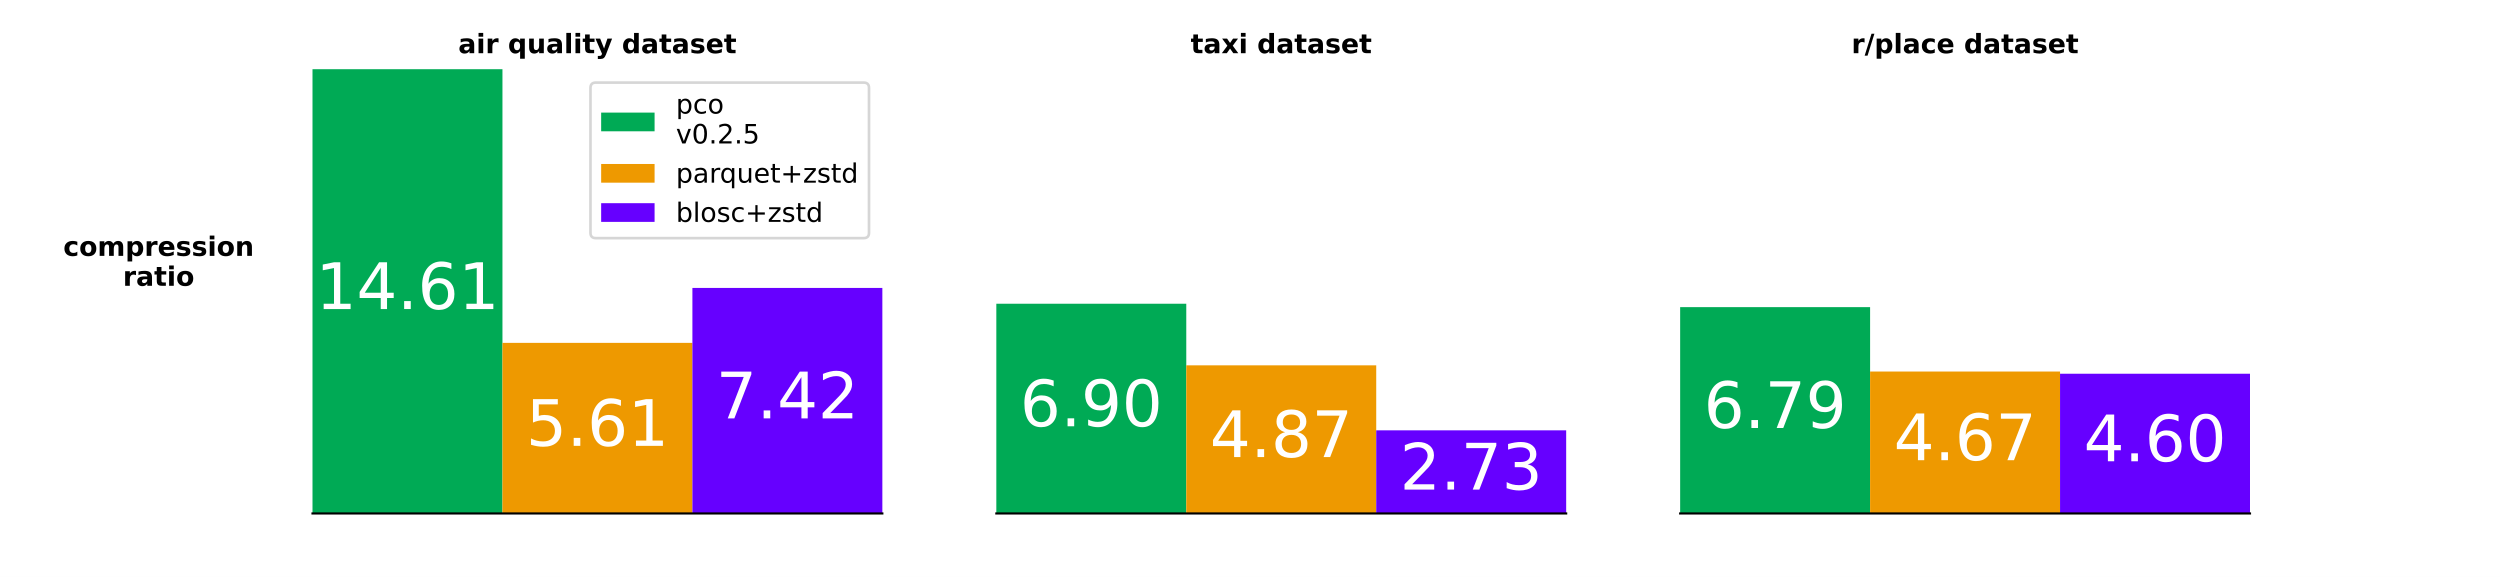
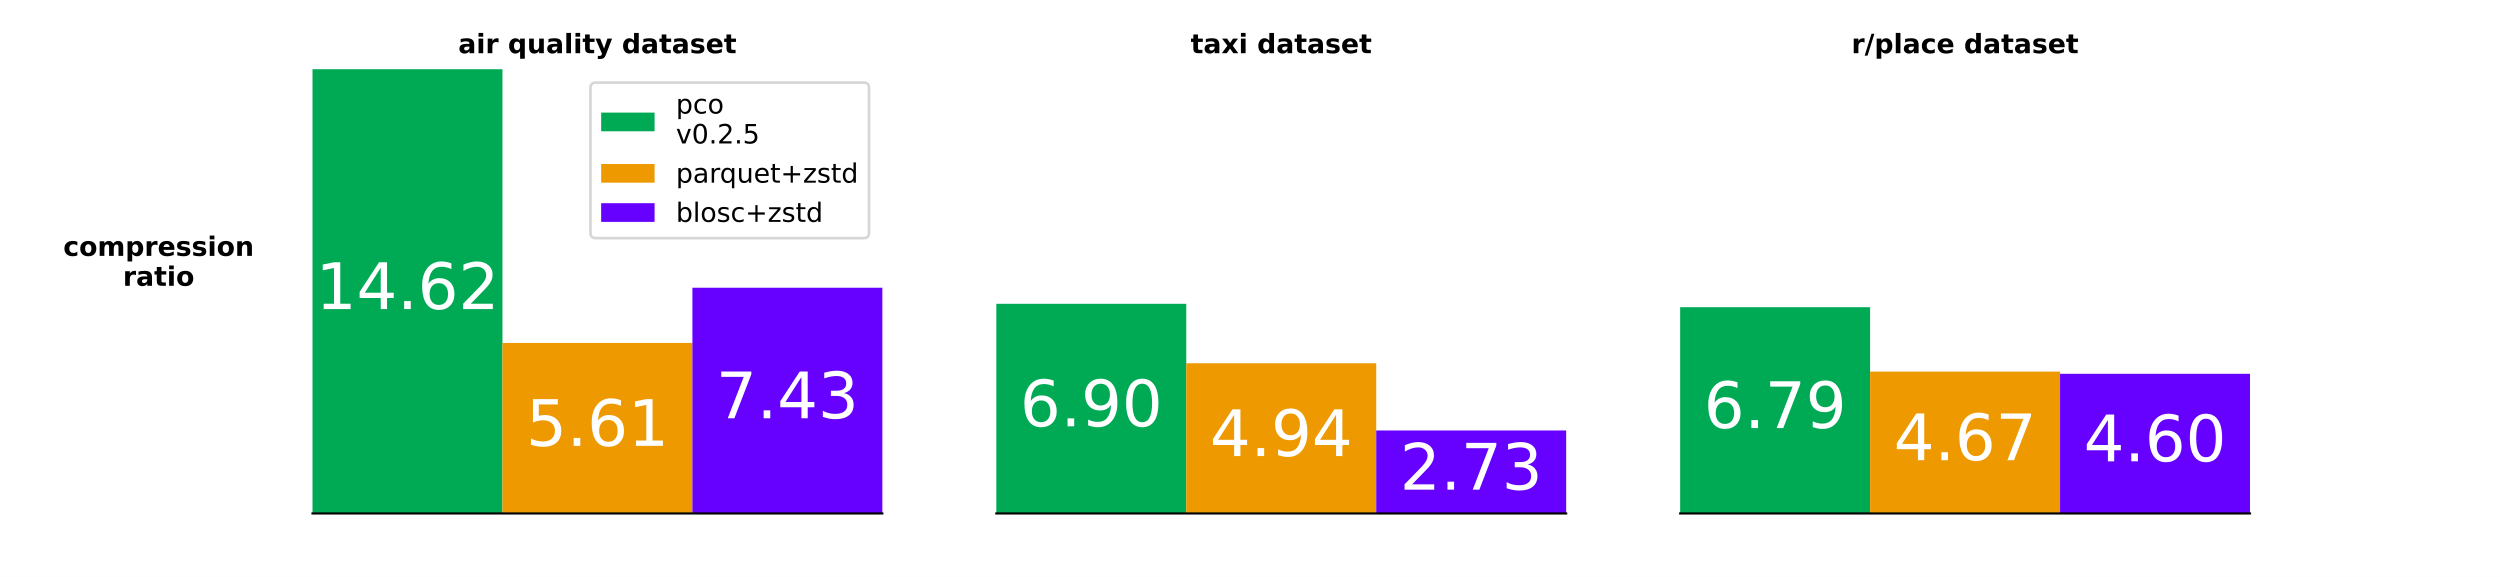
<svg xmlns="http://www.w3.org/2000/svg" xmlns:xlink="http://www.w3.org/1999/xlink" width="1248" height="288" viewBox="0 0 936 216">
  <defs>
    <style>
            *{stroke-linejoin:round;stroke-linecap:butt}
        </style>
  </defs>
  <g id="figure_1">
    <path id="patch_1" d="M0 216h936V0H0z" style="fill:#fff" />
    <g id="axes_1">
      <path id="patch_2" d="M117 192.24h213.353V25.92H117z" style="fill:#fff" />
-       <path id="patch_3" d="M117 192.24h71.118V25.92H117z" clip-path="url(#pa14ba05c99)" style="fill:#0a5" />
-       <path id="patch_4" d="M188.118 192.24h71.117v-63.873h-71.117z" clip-path="url(#pa14ba05c99)" style="fill:#e90" />
-       <path id="patch_5" d="M259.235 192.24h71.118v-84.446h-71.118z" clip-path="url(#pa14ba05c99)" style="fill:#60f" />
+       <path id="patch_3" d="M117 192.24h71.118V25.92H117z" clip-path="url(#p26caed0942)" style="fill:#0a5" />
+       <path id="patch_4" d="M188.118 192.24h71.117v-63.85h-71.117z" clip-path="url(#p26caed0942)" style="fill:#e90" />
+       <path id="patch_5" d="M259.235 192.24h71.118v-84.51h-71.118z" clip-path="url(#p26caed0942)" style="fill:#60f" />
      <g id="matplotlib.axis_2">
        <g id="text_1">
          <g transform="matrix(.1 0 0 -.1 23.69 95.802)">
            <defs>
              <path id="DejaVuSans-Bold-63" d="M3366 3391v-913q-228 156-458 231t-477 75q-468 0-729-273t-261-764 261-765q261-273 729-273 263 0 499 78 236 79 436 232V103Q3103 6 2833-42q-270-49-542-49-947 0-1482 486-534 486-534 1352t534 1351q535 486 1482 486 275 0 542-48t533-145" transform="scale(.01563)" />
              <path id="DejaVuSans-Bold-6f" d="M2203 2784q-372 0-567-267t-195-770 195-771q195-267 567-267 366 0 559 267 194 268 194 771t-194 770q-193 267-559 267m0 800q903 0 1411-488 508-487 508-1349 0-863-508-1351Q3106-91 2203-91q-906 0-1417 487-511 488-511 1351 0 862 511 1349 511 488 1417 488" transform="scale(.01563)" />
              <path id="DejaVuSans-Bold-6d" d="M3781 2919q213 325 505 495t642 170q603 0 919-372 316-371 316-1081V0H5038v1825q3 41 4 84 2 44 2 125 0 372-110 539-109 168-353 168-318 0-492-263-173-262-180-759V0H2784v1825q0 581-100 748-100 168-356 168-322 0-497-264t-175-755V0H531v3500h1125v-512q207 296 474 446t589 150q362 0 640-175 279-175 422-490" transform="scale(.01563)" />
              <path id="DejaVuSans-Bold-70" d="M1656 506v-1837H538v4831h1118v-512q232 306 513 451t647 145q647 0 1062-514 416-514 416-1323T3878 423Q3463-91 2816-91q-366 0-647 145-281 146-513 452m744 2266q-359 0-552-264-192-264-192-761t192-761q193-264 552-264t548 262q190 263 190 763t-190 762q-189 263-548 263" transform="scale(.01563)" />
              <path id="DejaVuSans-Bold-72" d="M3138 2547q-147 69-293 101-145 33-292 33-431 0-664-277-233-276-233-791V0H538v3500h1118v-575q216 344 495 501 280 158 671 158 56 0 121-5 66-4 191-20z" transform="scale(.01563)" />
              <path id="DejaVuSans-Bold-65" d="M4031 1759v-318H1416q40-394 284-591t681-197q353 0 723 105 371 105 762 317V213Q3469 63 3072-14t-794-77q-950 0-1477 483-526 483-526 1355 0 856 517 1346 517 491 1424 491 825 0 1320-497 495-496 495-1328m-1150 372q0 319-186 514-186 196-486 196-325 0-528-183t-253-527z" transform="scale(.01563)" />
              <path id="DejaVuSans-Bold-73" d="M3272 3391v-850q-359 150-694 225-334 75-631 75-319 0-474-80-154-80-154-245 0-135 117-207 117-71 420-106l197-28q860-109 1156-359 297-250 297-785 0-559-413-841Q2681-91 1863-91q-347 0-718 55-370 55-761 164v850q335-162 686-244 352-81 714-81 329 0 494 90 166 91 166 270 0 150-114 223t-455 114l-197 25q-747 94-1047 347t-300 769q0 556 381 824 382 269 1169 269 310 0 650-47 341-46 741-146" transform="scale(.01563)" />
              <path id="DejaVuSans-Bold-69" d="M538 3500h1118V0H538zm0 1363h1118v-913H538z" transform="scale(.01563)" />
              <path id="DejaVuSans-Bold-6e" d="M4056 2131V0H2931v1631q0 453-20 625t-70 253q-66 110-179 171-112 61-256 61-350 0-550-271-200-270-200-748V0H538v3500h1118v-512q253 306 537 451 285 145 629 145 606 0 920-372 314-371 314-1081" transform="scale(.01563)" />
            </defs>
            <use xlink:href="#DejaVuSans-Bold-63" />
            <use xlink:href="#DejaVuSans-Bold-6f" x="59.277" />
            <use xlink:href="#DejaVuSans-Bold-6d" x="127.979" />
            <use xlink:href="#DejaVuSans-Bold-70" x="232.178" />
            <use xlink:href="#DejaVuSans-Bold-72" x="303.76" />
            <use xlink:href="#DejaVuSans-Bold-65" x="353.076" />
            <use xlink:href="#DejaVuSans-Bold-73" x="420.898" />
            <use xlink:href="#DejaVuSans-Bold-73" x="480.42" />
            <use xlink:href="#DejaVuSans-Bold-69" x="539.941" />
            <use xlink:href="#DejaVuSans-Bold-6f" x="574.219" />
            <use xlink:href="#DejaVuSans-Bold-6e" x="642.92" />
          </g>
          <g transform="matrix(.1 0 0 -.1 46.016 107)">
            <defs>
              <path id="DejaVuSans-Bold-61" d="M2106 1575q-350 0-527-119-176-118-176-350 0-212 142-333 143-120 396-120 315 0 531 226 216 227 216 568v128zm1710 422V0H2688v519q-225-319-507-465-281-145-684-145-544 0-883 317-339 318-339 824 0 616 423 903 424 288 1330 288h660v87q0 266-210 389-209 124-653 124-359 0-669-72-309-72-575-216v853q360 88 722 133 363 45 725 45 947 0 1367-373 421-373 421-1214" transform="scale(.01563)" />
              <path id="DejaVuSans-Bold-74" d="M1759 4494v-994h1154v-800H1759V1216q0-244 97-330t385-86h575V0h-960q-662 0-939 276-276 277-276 940v1484H84v800h557v994z" transform="scale(.01563)" />
            </defs>
            <use xlink:href="#DejaVuSans-Bold-72" />
            <use xlink:href="#DejaVuSans-Bold-61" x="49.316" />
            <use xlink:href="#DejaVuSans-Bold-74" x="116.797" />
            <use xlink:href="#DejaVuSans-Bold-69" x="164.6" />
            <use xlink:href="#DejaVuSans-Bold-6f" x="198.877" />
          </g>
        </g>
      </g>
      <path id="patch_6" d="M117 192.24h213.353" style="fill:none;stroke:#000;stroke-width:.8;stroke-linejoin:miter;stroke-linecap:square" />
      <g id="text_2" style="fill:#fff" transform="matrix(.24 0 0 -.24 118.205 115.703)">
        <defs>
          <path id="DejaVuSans-31" d="M794 531h1031v3560L703 3866v575l1116 225h631V531h1031V0H794z" transform="scale(.01563)" />
          <path id="DejaVuSans-34" d="M2419 4116 825 1625h1594zm-166 550h794V1625h666v-525h-666V0h-628v1100H313v609z" transform="scale(.01563)" />
          <path id="DejaVuSans-2e" d="M684 794h660V0H684z" transform="scale(.01563)" />
          <path id="DejaVuSans-36" d="M2113 2584q-425 0-674-291-248-290-248-796 0-503 248-796 249-292 674-292t673 292q248 293 248 796 0 506-248 796-248 291-673 291m1253 1979v-575q-238 112-480 171-242 60-480 60-625 0-955-422-329-422-376-1275 184 272 462 417 279 145 613 145 703 0 1111-427 408-426 408-1160 0-719-425-1154Q2819-91 2113-91q-810 0-1238 620-428 621-428 1799 0 1106 525 1764t1409 658q238 0 480-47t505-140" transform="scale(.01563)" />
+           <path id="DejaVuSans-32" d="M1228 531h2203V0H469v531q359 372 979 998 621 627 780 809 303 340 423 576 121 236 121 464 0 372-261 606-261 235-680 235-297 0-627-103-329-103-704-313v638q381 153 712 231 332 78 607 78 725 0 1156-363 431-362 431-968 0-288-108-546-107-257-392-607-78-91-497-524-418-433-1181-1211" transform="scale(.01563)" />
        </defs>
        <use xlink:href="#DejaVuSans-31" />
        <use xlink:href="#DejaVuSans-34" x="63.623" />
        <use xlink:href="#DejaVuSans-2e" x="127.246" />
        <use xlink:href="#DejaVuSans-36" x="159.033" />
-         <use xlink:href="#DejaVuSans-31" x="222.656" />
-       </g>
-       <g id="text_3" style="fill:#fff" transform="matrix(.24 0 0 -.24 196.958 166.926)">
+         <use xlink:href="#DejaVuSans-32" x="222.656" />
+       </g>
+       <g id="text_3" style="fill:#fff" transform="matrix(.24 0 0 -.24 196.958 166.937)">
        <defs>
          <path id="DejaVuSans-35" d="M691 4666h2478v-532H1269V2991q137 47 274 70 138 23 276 23 781 0 1237-428 457-428 457-1159 0-753-469-1171Q2575-91 1722-91q-294 0-599 50Q819 9 494 109v635q281-153 581-228t634-75q541 0 856 284 316 284 316 772 0 487-316 771-315 285-856 285-253 0-505-56-251-56-513-175z" transform="scale(.01563)" />
        </defs>
        <use xlink:href="#DejaVuSans-35" />
        <use xlink:href="#DejaVuSans-2e" x="63.623" />
        <use xlink:href="#DejaVuSans-36" x="95.41" />
        <use xlink:href="#DejaVuSans-31" x="159.033" />
      </g>
-       <g id="text_4" style="fill:#fff" transform="matrix(.24 0 0 -.24 268.075 156.64)">
+       <g id="text_4" style="fill:#fff" transform="matrix(.24 0 0 -.24 268.075 156.607)">
        <defs>
          <path id="DejaVuSans-37" d="M525 4666h3000v-269L1831 0h-659l1594 4134H525z" transform="scale(.01563)" />
-           <path id="DejaVuSans-32" d="M1228 531h2203V0H469v531q359 372 979 998 621 627 780 809 303 340 423 576 121 236 121 464 0 372-261 606-261 235-680 235-297 0-627-103-329-103-704-313v638q381 153 712 231 332 78 607 78 725 0 1156-363 431-362 431-968 0-288-108-546-107-257-392-607-78-91-497-524-418-433-1181-1211" transform="scale(.01563)" />
+           <path id="DejaVuSans-33" d="M2597 2516q453-97 707-404 255-306 255-756 0-690-475-1069Q2609-91 1734-91q-293 0-604 58T488 141v609q262-153 574-231 313-78 654-78 593 0 904 234t311 681q0 413-289 645-289 233-804 233h-544v519h569q465 0 712 186t247 536q0 359-255 551-254 193-729 193-260 0-557-57-297-56-653-174v562q360 100 674 150t592 50q719 0 1137-327 419-326 419-882 0-388-222-655t-631-370" transform="scale(.01563)" />
        </defs>
        <use xlink:href="#DejaVuSans-37" />
        <use xlink:href="#DejaVuSans-2e" x="63.623" />
        <use xlink:href="#DejaVuSans-34" x="95.41" />
-         <use xlink:href="#DejaVuSans-32" x="159.033" />
+         <use xlink:href="#DejaVuSans-33" x="159.033" />
      </g>
      <g id="text_5" transform="matrix(.1 0 0 -.1 171.577 19.92)">
        <defs>
          <path id="DejaVuSans-Bold-71" d="M2181 2772q-356 0-545-263-189-262-189-762t189-763q189-262 545-262 360 0 549 262 189 263 189 763t-189 762q-189 263-549 263m738-2266q-231-309-510-453-278-144-643-144-647 0-1063 514-415 515-415 1324t415 1320q416 511 1063 511 365 0 643-144 279-143 510-453v519h1125v-4831H2919z" transform="scale(.01563)" />
          <path id="DejaVuSans-Bold-75" d="M500 1363v2137h1125v-350q0-284-3-714t-3-573q0-422 22-608t75-271q68-109 179-169 111-59 255-59 350 0 550 269t200 747v1728h1119V0H2900v506q-253-306-536-452-283-145-623-145-607 0-924 372T500 1363" transform="scale(.01563)" />
          <path id="DejaVuSans-Bold-6c" d="M538 4863h1118V0H538z" transform="scale(.01563)" />
          <path id="DejaVuSans-Bold-79" d="M78 3500h1119l941-2375 800 2375h1118L2584-331q-221-585-517-817-295-233-779-233H641v734h350q284 0 413 91 130 90 202 325l32 97z" transform="scale(.01563)" />
          <path id="DejaVuSans-Bold-64" d="M2919 2988v1875h1125V0H2919v506q-231-309-510-453-278-144-643-144-647 0-1063 514-415 515-415 1324t415 1323q416 514 1063 514 362 0 642-145t511-451M2181 722q360 0 549 262 189 263 189 763t-189 762q-189 263-549 263-356 0-545-263-189-262-189-762t189-763q189-262 545-262" transform="scale(.01563)" />
        </defs>
        <use xlink:href="#DejaVuSans-Bold-61" />
        <use xlink:href="#DejaVuSans-Bold-69" x="67.48" />
        <use xlink:href="#DejaVuSans-Bold-72" x="101.758" />
        <use xlink:href="#DejaVuSans-Bold-71" x="185.889" />
        <use xlink:href="#DejaVuSans-Bold-75" x="257.471" />
        <use xlink:href="#DejaVuSans-Bold-61" x="328.662" />
        <use xlink:href="#DejaVuSans-Bold-6c" x="396.143" />
        <use xlink:href="#DejaVuSans-Bold-69" x="430.42" />
        <use xlink:href="#DejaVuSans-Bold-74" x="464.697" />
        <use xlink:href="#DejaVuSans-Bold-79" x="512.5" />
        <use xlink:href="#DejaVuSans-Bold-64" x="612.5" />
        <use xlink:href="#DejaVuSans-Bold-61" x="684.082" />
        <use xlink:href="#DejaVuSans-Bold-74" x="751.563" />
        <use xlink:href="#DejaVuSans-Bold-61" x="799.365" />
        <use xlink:href="#DejaVuSans-Bold-73" x="866.846" />
        <use xlink:href="#DejaVuSans-Bold-65" x="926.367" />
        <use xlink:href="#DejaVuSans-Bold-74" x="994.189" />
      </g>
      <g id="legend_1">
        <path id="patch_7" d="M223.075 89.152h100.278q2 0 2-2V32.92q0-2-2-2H223.075q-2 0-2 2v54.232q0 2 2 2z" style="fill:#fff;opacity:.8;stroke:#ccc;stroke-linejoin:miter" />
        <path id="patch_8" d="M225.075 49.157h20v-7h-20z" style="fill:#0a5" />
        <g id="text_6">
          <g transform="matrix(.1 0 0 -.1 253.075 42.518)">
            <defs>
              <path id="DejaVuSans-70" d="M1159 525v-1856H581v4831h578v-531q182 312 458 463 277 152 661 152 638 0 1036-506 399-506 399-1331T3314 415Q2916-91 2278-91q-384 0-661 152-276 152-458 464m1957 1222q0 634-261 995t-717 361q-457 0-718-361t-261-995 261-995 718-361q456 0 717 361t261 995" transform="scale(.01563)" />
              <path id="DejaVuSans-63" d="M3122 3366v-538q-244 135-489 202t-495 67q-560 0-870-355-309-354-309-995t309-996q310-354 870-354 250 0 495 67t489 202V134Q2881 22 2623-34q-257-57-548-57-791 0-1257 497-465 497-465 1341 0 856 470 1346 471 491 1290 491 265 0 518-55 253-54 491-163" transform="scale(.01563)" />
              <path id="DejaVuSans-6f" d="M1959 3097q-462 0-731-361t-269-989 267-989q268-361 733-361 460 0 728 362 269 363 269 988 0 622-269 986-268 364-728 364m0 487q750 0 1178-488 429-487 429-1349 0-859-429-1349Q2709-91 1959-91q-753 0-1180 489-426 490-426 1349 0 862 426 1349 427 488 1180 488" transform="scale(.01563)" />
            </defs>
            <use xlink:href="#DejaVuSans-70" />
            <use xlink:href="#DejaVuSans-63" x="63.477" />
            <use xlink:href="#DejaVuSans-6f" x="118.457" />
          </g>
          <g transform="matrix(.1 0 0 -.1 253.075 53.716)">
            <defs>
              <path id="DejaVuSans-76" d="M191 3500h609L1894 563l1094 2937h609L2284 0h-781z" transform="scale(.01563)" />
              <path id="DejaVuSans-30" d="M2034 4250q-487 0-733-480-245-479-245-1442 0-959 245-1439 246-480 733-480 491 0 736 480 246 480 246 1439 0 963-246 1442-245 480-736 480m0 500q785 0 1199-621 414-620 414-1801 0-1178-414-1799Q2819-91 2034-91q-784 0-1198 620-414 621-414 1799 0 1181 414 1801 414 621 1198 621" transform="scale(.01563)" />
            </defs>
            <use xlink:href="#DejaVuSans-76" />
            <use xlink:href="#DejaVuSans-30" x="59.18" />
            <use xlink:href="#DejaVuSans-2e" x="122.803" />
            <use xlink:href="#DejaVuSans-32" x="154.59" />
            <use xlink:href="#DejaVuSans-2e" x="218.213" />
            <use xlink:href="#DejaVuSans-35" x="250" />
          </g>
        </g>
        <path id="patch_9" d="M225.075 68.394h20v-7h-20z" style="fill:#e90" />
        <g id="text_7" transform="matrix(.1 0 0 -.1 253.075 68.394)">
          <defs>
            <path id="DejaVuSans-61" d="M2194 1759q-697 0-966-159t-269-544q0-306 202-486 202-179 548-179 479 0 768 339t289 901v128zm1147 238V0h-575v531q-197-318-491-470T1556-91q-537 0-855 302-317 302-317 808 0 590 395 890 396 300 1180 300h807v57q0 397-261 614t-733 217q-300 0-585-72-284-72-546-216v532q315 122 612 182 297 61 578 61 760 0 1135-394 375-393 375-1193" transform="scale(.01563)" />
            <path id="DejaVuSans-72" d="M2631 2963q-97 56-211 82-114 27-251 27-488 0-749-317t-261-911V0H581v3500h578v-544q182 319 472 473 291 155 707 155 59 0 131-8 72-7 159-23z" transform="scale(.01563)" />
            <path id="DejaVuSans-71" d="M947 1747q0-634 261-995t717-361 718 361q263 361 263 995t-263 995q-262 361-718 361t-717-361-261-995M2906 525q-181-312-458-464-276-152-664-152-634 0-1033 506-398 507-398 1332t398 1331q399 506 1033 506 388 0 664-152 277-151 458-463v531h575v-4831h-575z" transform="scale(.01563)" />
            <path id="DejaVuSans-75" d="M544 1381v2119h575V1403q0-497 193-746 194-248 582-248 465 0 735 297 271 297 271 810v1984h575V0h-575v538q-209-319-486-474-276-155-642-155-603 0-916 375-312 375-312 1097m1447 2203" transform="scale(.01563)" />
            <path id="DejaVuSans-65" d="M3597 1894v-281H953q38-594 358-905t892-311q331 0 642 81t618 244V178Q3153 47 2828-22t-659-69q-838 0-1327 487-489 488-489 1320 0 859 464 1363 464 505 1252 505 706 0 1117-455 411-454 411-1235m-575 169q-6 471-264 752-258 282-683 282-481 0-770-272t-333-766z" transform="scale(.01563)" />
            <path id="DejaVuSans-74" d="M1172 4494v-994h1184v-447H1172V1153q0-428 117-550t477-122h590V0h-590q-666 0-919 248-253 249-253 905v1900H172v447h422v994z" transform="scale(.01563)" />
            <path id="DejaVuSans-2b" d="M2944 4013V2272h1740v-531H2944V0h-525v1741H678v531h1741v1741z" transform="scale(.01563)" />
            <path id="DejaVuSans-7a" d="M353 3500h2731v-525L922 459h2162V0H275v525l2163 2516H353z" transform="scale(.01563)" />
            <path id="DejaVuSans-73" d="M2834 3397v-544q-243 125-506 187-262 63-544 63-428 0-642-131t-214-394q0-200 153-314t616-217l197-44q612-131 870-370t258-667q0-488-386-773Q2250-91 1575-91q-281 0-586 55T347 128v594q319-166 628-249 309-82 613-82 406 0 624 139 219 139 219 392 0 234-158 359-157 125-692 241l-200 47q-534 112-772 345-237 233-237 639 0 494 350 762 350 269 994 269 318 0 599-47 282-46 519-140" transform="scale(.01563)" />
            <path id="DejaVuSans-64" d="M2906 2969v1894h575V0h-575v525q-181-312-458-464-276-152-664-152-634 0-1033 506-398 507-398 1332t398 1331q399 506 1033 506 388 0 664-152 277-151 458-463M947 1747q0-634 261-995t717-361 718 361q263 361 263 995t-263 995q-262 361-718 361t-717-361-261-995" transform="scale(.01563)" />
          </defs>
          <use xlink:href="#DejaVuSans-70" />
          <use xlink:href="#DejaVuSans-61" x="63.477" />
          <use xlink:href="#DejaVuSans-72" x="124.756" />
          <use xlink:href="#DejaVuSans-71" x="164.119" />
          <use xlink:href="#DejaVuSans-75" x="227.596" />
          <use xlink:href="#DejaVuSans-65" x="290.975" />
          <use xlink:href="#DejaVuSans-74" x="352.498" />
          <use xlink:href="#DejaVuSans-2b" x="391.707" />
          <use xlink:href="#DejaVuSans-7a" x="475.496" />
          <use xlink:href="#DejaVuSans-73" x="527.986" />
          <use xlink:href="#DejaVuSans-74" x="580.086" />
          <use xlink:href="#DejaVuSans-64" x="619.295" />
        </g>
        <path id="patch_10" d="M225.075 83.073h20v-7h-20z" style="fill:#60f" />
        <g id="text_8" transform="matrix(.1 0 0 -.1 253.075 83.073)">
          <defs>
            <path id="DejaVuSans-62" d="M3116 1747q0 634-261 995t-717 361q-457 0-718-361t-261-995 261-995 718-361q456 0 717 361t261 995M1159 2969q182 312 458 463 277 152 661 152 638 0 1036-506 399-506 399-1331T3314 415Q2916-91 2278-91q-384 0-661 152-276 152-458 464V0H581v4863h578z" transform="scale(.01563)" />
            <path id="DejaVuSans-6c" d="M603 4863h575V0H603z" transform="scale(.01563)" />
          </defs>
          <use xlink:href="#DejaVuSans-62" />
          <use xlink:href="#DejaVuSans-6c" x="63.477" />
          <use xlink:href="#DejaVuSans-6f" x="91.26" />
          <use xlink:href="#DejaVuSans-73" x="152.441" />
          <use xlink:href="#DejaVuSans-63" x="204.541" />
          <use xlink:href="#DejaVuSans-2b" x="259.521" />
          <use xlink:href="#DejaVuSans-7a" x="343.311" />
          <use xlink:href="#DejaVuSans-73" x="395.801" />
          <use xlink:href="#DejaVuSans-74" x="447.9" />
          <use xlink:href="#DejaVuSans-64" x="487.109" />
        </g>
      </g>
    </g>
    <g id="axes_2">
      <path id="patch_11" d="M373.024 192.24h213.352V25.92H373.024z" style="fill:#fff" />
-       <path id="patch_12" d="M373.024 192.24h71.117v-78.53h-71.117z" clip-path="url(#p402a064f3d)" style="fill:#0a5" />
-       <path id="patch_13" d="M444.141 192.24h71.118v-55.472H444.14z" clip-path="url(#p402a064f3d)" style="fill:#e90" />
-       <path id="patch_14" d="M515.259 192.24h71.117v-31.128H515.26z" clip-path="url(#p402a064f3d)" style="fill:#60f" />
+       <path id="patch_12" d="M373.024 192.24h71.117v-78.502h-71.117z" clip-path="url(#p41bd2cd063)" style="fill:#0a5" />
+       <path id="patch_13" d="M444.141 192.24h71.118v-56.235H444.14z" clip-path="url(#p41bd2cd063)" style="fill:#e90" />
+       <path id="patch_14" d="M515.259 192.24h71.117v-31.08H515.26z" clip-path="url(#p41bd2cd063)" style="fill:#60f" />
      <path id="patch_15" d="M373.024 192.24h213.352" style="fill:none;stroke:#000;stroke-width:.8;stroke-linejoin:miter;stroke-linecap:square" />
-       <g id="text_9" style="fill:#fff" transform="matrix(.24 0 0 -.24 381.864 159.598)">
+       <g id="text_9" style="fill:#fff" transform="matrix(.24 0 0 -.24 381.864 159.611)">
        <defs>
          <path id="DejaVuSans-39" d="M703 97v575q238-113 481-172 244-59 479-59 625 0 954 420 330 420 377 1277-181-269-460-413-278-144-615-144-700 0-1108 423-408 424-408 1159 0 718 425 1152 425 435 1131 435 810 0 1236-621 427-620 427-1801 0-1103-524-1761Q2575-91 1691-91q-238 0-482 47Q966 3 703 97m1256 1978q425 0 673 290 249 291 249 798 0 503-249 795-248 292-673 292t-673-292-248-795q0-507 248-798 248-290 673-290" transform="scale(.01563)" />
        </defs>
        <use xlink:href="#DejaVuSans-36" />
        <use xlink:href="#DejaVuSans-2e" x="63.623" />
        <use xlink:href="#DejaVuSans-39" x="95.41" />
        <use xlink:href="#DejaVuSans-30" x="159.033" />
      </g>
-       <g id="text_10" style="fill:#fff" transform="matrix(.24 0 0 -.24 452.981 171.126)">
-         <defs>
-           <path id="DejaVuSans-38" d="M2034 2216q-450 0-708-241-257-241-257-662 0-422 257-663 258-241 708-241t709 242q260 243 260 662 0 421-258 662-257 241-711 241m-631 268q-406 100-633 378-226 279-226 679 0 559 398 884 399 325 1092 325 697 0 1094-325t397-884q0-400-227-679-226-278-629-378 456-106 710-416 255-309 255-755 0-679-414-1042Q2806-91 2034-91q-771 0-1186 362-414 363-414 1042 0 446 256 755 257 310 713 416m-231 997q0-362 226-565 227-203 636-203 407 0 636 203 230 203 230 565 0 363-230 566-229 203-636 203-409 0-636-203-226-203-226-566" transform="scale(.01563)" />
-         </defs>
+       <g id="text_10" style="fill:#fff" transform="matrix(.24 0 0 -.24 452.981 170.745)">
        <use xlink:href="#DejaVuSans-34" />
        <use xlink:href="#DejaVuSans-2e" x="63.623" />
-         <use xlink:href="#DejaVuSans-38" x="95.41" />
-         <use xlink:href="#DejaVuSans-37" x="159.033" />
-       </g>
-       <g id="text_11" style="fill:#fff" transform="matrix(.24 0 0 -.24 524.099 183.299)">
-         <defs>
-           <path id="DejaVuSans-33" d="M2597 2516q453-97 707-404 255-306 255-756 0-690-475-1069Q2609-91 1734-91q-293 0-604 58T488 141v609q262-153 574-231 313-78 654-78 593 0 904 234t311 681q0 413-289 645-289 233-804 233h-544v519h569q465 0 712 186t247 536q0 359-255 551-254 193-729 193-260 0-557-57-297-56-653-174v562q360 100 674 150t592 50q719 0 1137-327 419-326 419-882 0-388-222-655t-631-370" transform="scale(.01563)" />
-         </defs>
+         <use xlink:href="#DejaVuSans-39" x="95.41" />
+         <use xlink:href="#DejaVuSans-34" x="159.033" />
+       </g>
+       <g id="text_11" style="fill:#fff" transform="matrix(.24 0 0 -.24 524.099 183.323)">
        <use xlink:href="#DejaVuSans-32" />
        <use xlink:href="#DejaVuSans-2e" x="63.623" />
        <use xlink:href="#DejaVuSans-37" x="95.41" />
        <use xlink:href="#DejaVuSans-33" x="159.033" />
      </g>
      <g id="text_12" transform="matrix(.1 0 0 -.1 445.782 19.92)">
        <defs>
          <path id="DejaVuSans-Bold-78" d="M1422 1791 159 3500h1185l715-1037 725 1037h1185L2706 1797 4031 0H2847l-788 1106L1281 0H97z" transform="scale(.01563)" />
        </defs>
        <use xlink:href="#DejaVuSans-Bold-74" />
        <use xlink:href="#DejaVuSans-Bold-61" x="47.803" />
        <use xlink:href="#DejaVuSans-Bold-78" x="115.283" />
        <use xlink:href="#DejaVuSans-Bold-69" x="179.785" />
        <use xlink:href="#DejaVuSans-Bold-64" x="248.877" />
        <use xlink:href="#DejaVuSans-Bold-61" x="320.459" />
        <use xlink:href="#DejaVuSans-Bold-74" x="387.939" />
        <use xlink:href="#DejaVuSans-Bold-61" x="435.742" />
        <use xlink:href="#DejaVuSans-Bold-73" x="503.223" />
        <use xlink:href="#DejaVuSans-Bold-65" x="562.744" />
        <use xlink:href="#DejaVuSans-Bold-74" x="630.566" />
      </g>
    </g>
    <g id="axes_3">
      <path id="patch_16" d="M629.047 192.24H842.4V25.92H629.047z" style="fill:#fff" />
-       <path id="patch_17" d="M629.047 192.24h71.118V115h-71.118z" clip-path="url(#pd2fc88ffb6)" style="fill:#0a5" />
-       <path id="patch_18" d="M700.165 192.24h71.117v-53.142h-71.117z" clip-path="url(#pd2fc88ffb6)" style="fill:#e90" />
-       <path id="patch_19" d="M771.282 192.24H842.4v-52.312h-71.118z" clip-path="url(#pd2fc88ffb6)" style="fill:#60f" />
+       <path id="patch_17" d="M629.047 192.24h71.118v-77.214h-71.118z" clip-path="url(#p6f9993555f)" style="fill:#0a5" />
+       <path id="patch_18" d="M700.165 192.24h71.117v-53.123h-71.117z" clip-path="url(#p6f9993555f)" style="fill:#e90" />
+       <path id="patch_19" d="M771.282 192.24H842.4v-52.294h-71.118z" clip-path="url(#p6f9993555f)" style="fill:#60f" />
      <path id="patch_20" d="M629.047 192.24H842.4" style="fill:none;stroke:#000;stroke-width:.8;stroke-linejoin:miter;stroke-linecap:square" />
-       <g id="text_13" style="fill:#fff" transform="matrix(.24 0 0 -.24 637.887 160.242)">
+       <g id="text_13" style="fill:#fff" transform="matrix(.24 0 0 -.24 637.887 160.256)">
        <use xlink:href="#DejaVuSans-36" />
        <use xlink:href="#DejaVuSans-2e" x="63.623" />
        <use xlink:href="#DejaVuSans-37" x="95.41" />
        <use xlink:href="#DejaVuSans-39" x="159.033" />
      </g>
-       <g id="text_14" style="fill:#fff" transform="matrix(.24 0 0 -.24 709.005 172.292)">
+       <g id="text_14" style="fill:#fff" transform="matrix(.24 0 0 -.24 709.005 172.3)">
        <use xlink:href="#DejaVuSans-34" />
        <use xlink:href="#DejaVuSans-2e" x="63.623" />
        <use xlink:href="#DejaVuSans-36" x="95.41" />
        <use xlink:href="#DejaVuSans-37" x="159.033" />
      </g>
-       <g id="text_15" style="fill:#fff" transform="matrix(.24 0 0 -.24 780.122 172.706)">
+       <g id="text_15" style="fill:#fff" transform="matrix(.24 0 0 -.24 780.122 172.716)">
        <use xlink:href="#DejaVuSans-34" />
        <use xlink:href="#DejaVuSans-2e" x="63.623" />
        <use xlink:href="#DejaVuSans-36" x="95.41" />
        <use xlink:href="#DejaVuSans-30" x="159.033" />
      </g>
      <g id="text_16" transform="matrix(.1 0 0 -.1 693.194 19.92)">
        <defs>
          <path id="DejaVuSans-Bold-2f" d="M1644 4666h694L691-594H0z" transform="scale(.01563)" />
        </defs>
        <use xlink:href="#DejaVuSans-Bold-72" />
        <use xlink:href="#DejaVuSans-Bold-2f" x="49.316" />
        <use xlink:href="#DejaVuSans-Bold-70" x="85.84" />
        <use xlink:href="#DejaVuSans-Bold-6c" x="157.422" />
        <use xlink:href="#DejaVuSans-Bold-61" x="191.699" />
        <use xlink:href="#DejaVuSans-Bold-63" x="259.18" />
        <use xlink:href="#DejaVuSans-Bold-65" x="318.457" />
        <use xlink:href="#DejaVuSans-Bold-64" x="421.094" />
        <use xlink:href="#DejaVuSans-Bold-61" x="492.676" />
        <use xlink:href="#DejaVuSans-Bold-74" x="560.156" />
        <use xlink:href="#DejaVuSans-Bold-61" x="607.959" />
        <use xlink:href="#DejaVuSans-Bold-73" x="675.439" />
        <use xlink:href="#DejaVuSans-Bold-65" x="734.961" />
        <use xlink:href="#DejaVuSans-Bold-74" x="802.783" />
      </g>
    </g>
  </g>
  <defs>
-     <clipPath id="pa14ba05c99">
+     <clipPath id="p26caed0942">
      <path d="M117 25.92h213.353v166.32H117z" />
    </clipPath>
-     <clipPath id="p402a064f3d">
+     <clipPath id="p41bd2cd063">
      <path d="M373.024 25.92h213.353v166.32H373.024z" />
    </clipPath>
-     <clipPath id="pd2fc88ffb6">
+     <clipPath id="p6f9993555f">
      <path d="M629.047 25.92H842.4v166.32H629.047z" />
    </clipPath>
  </defs>
</svg>
